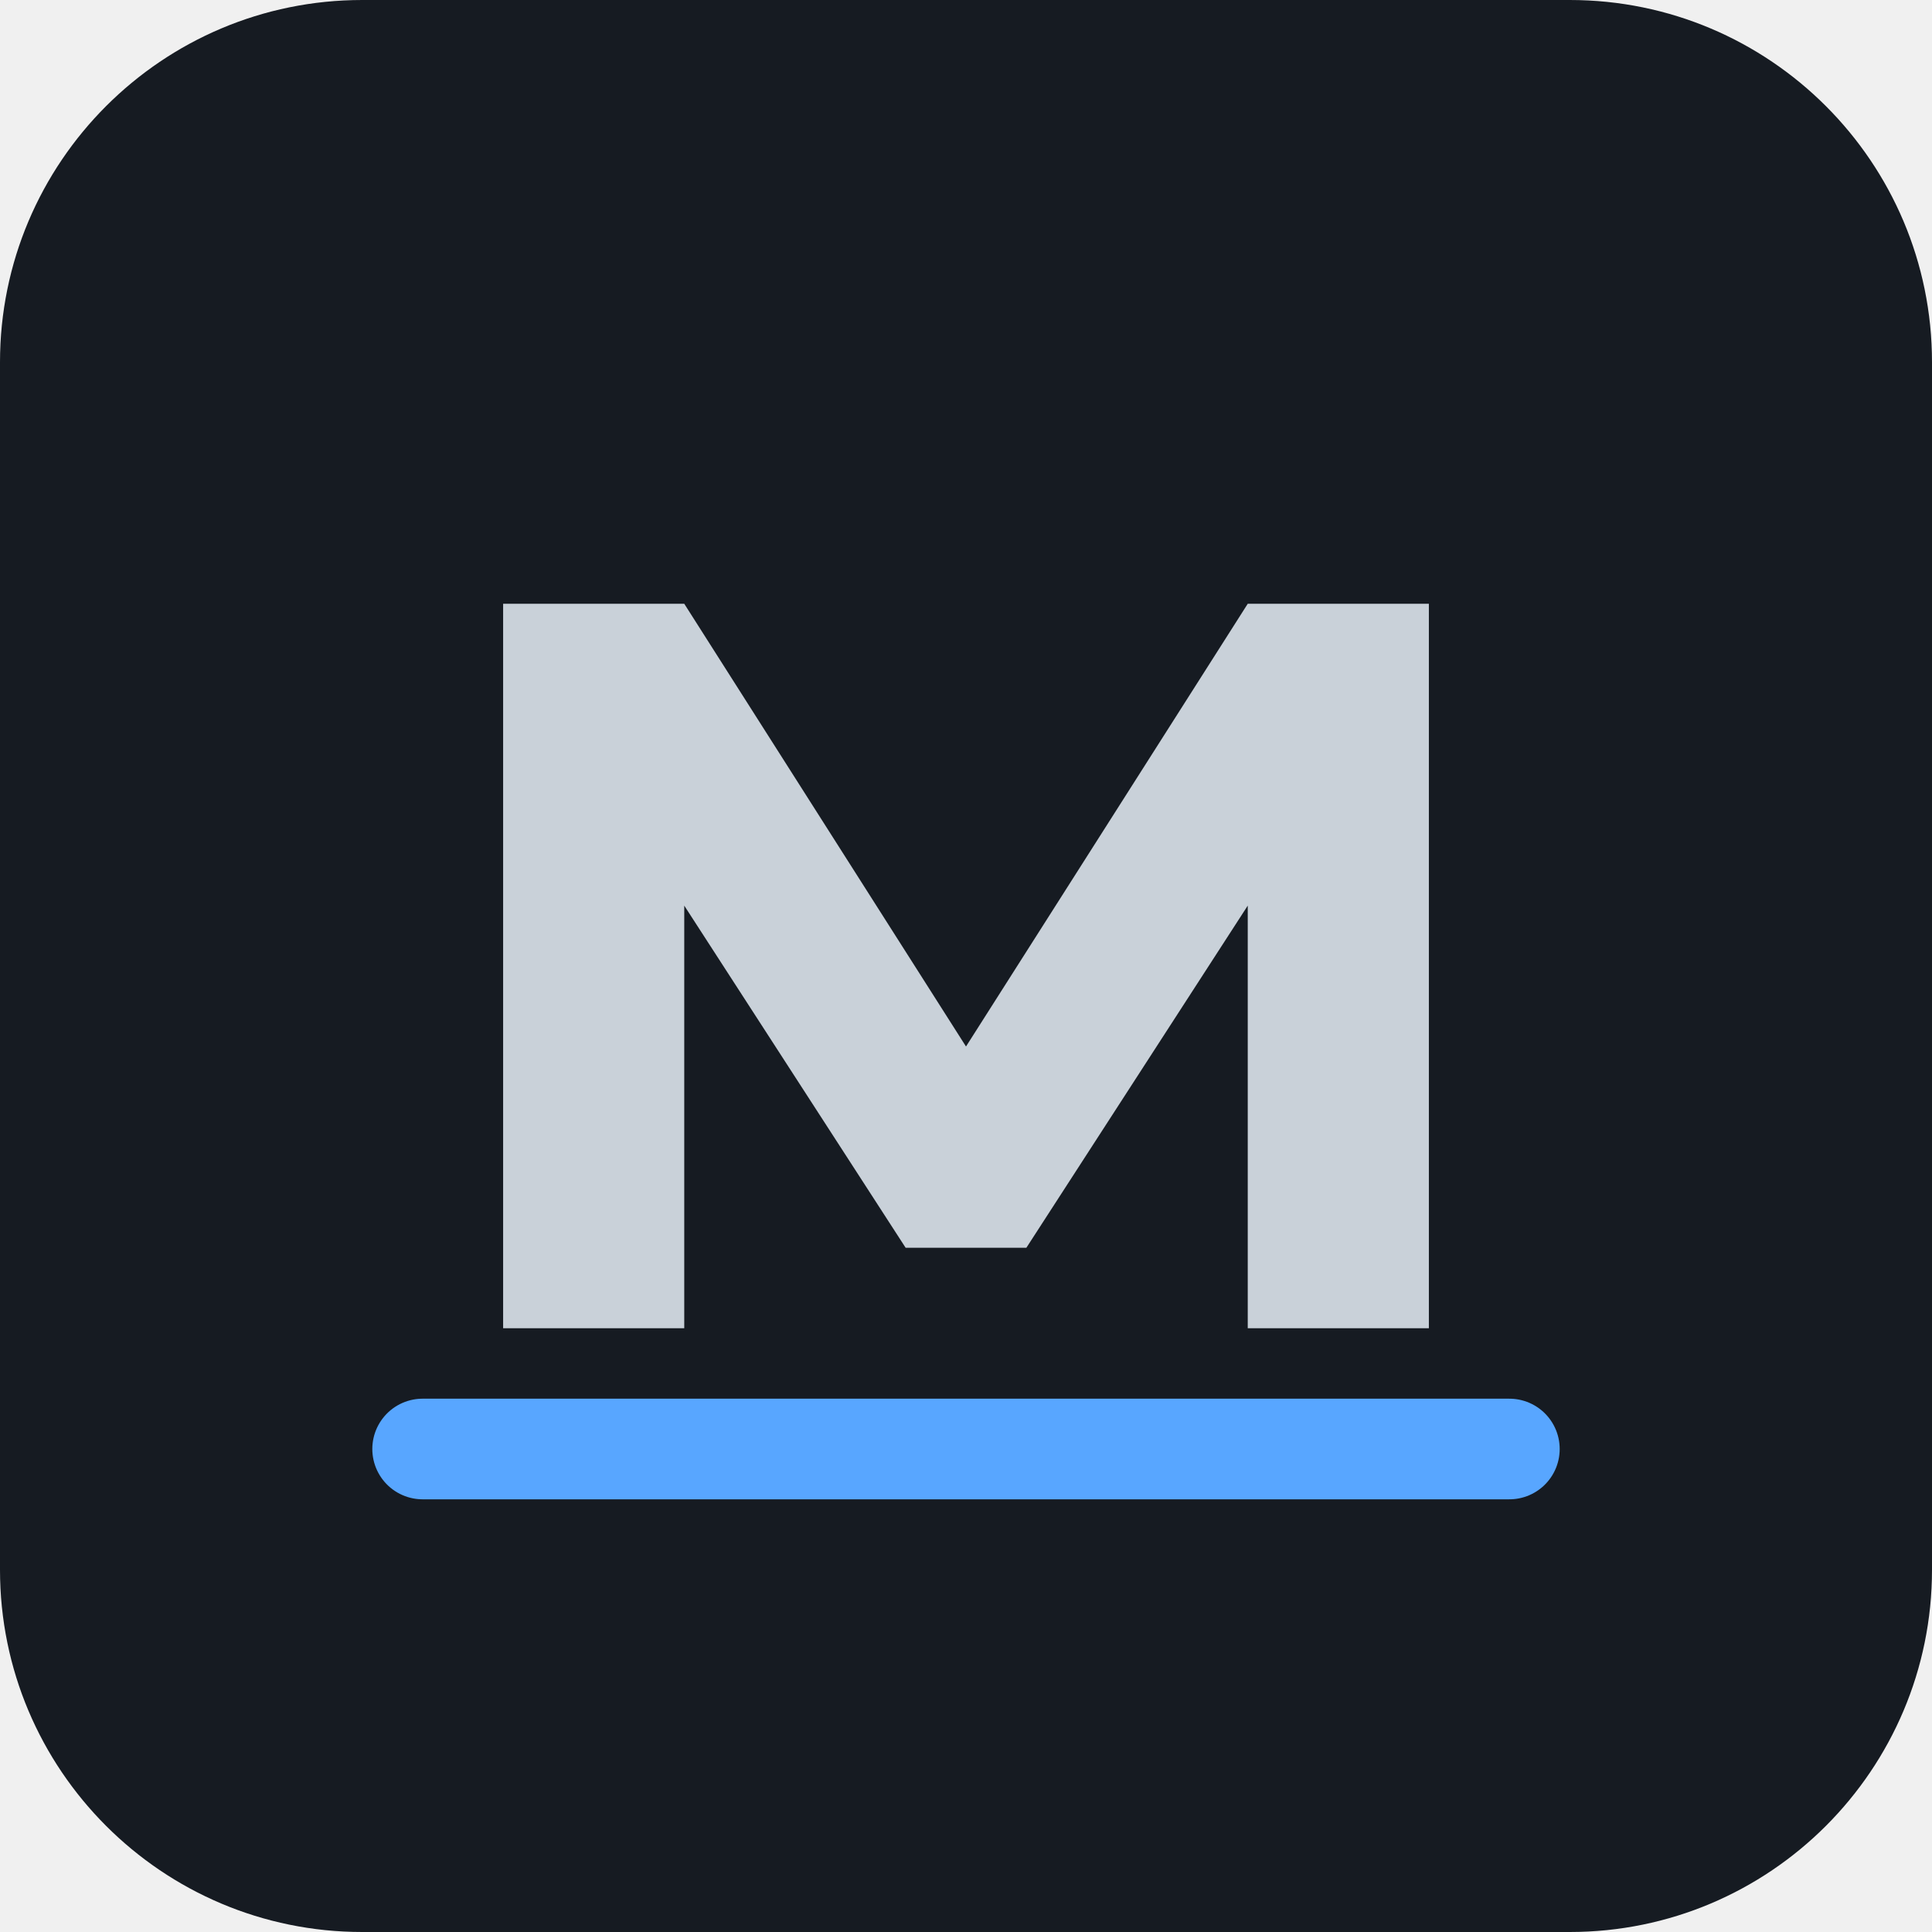
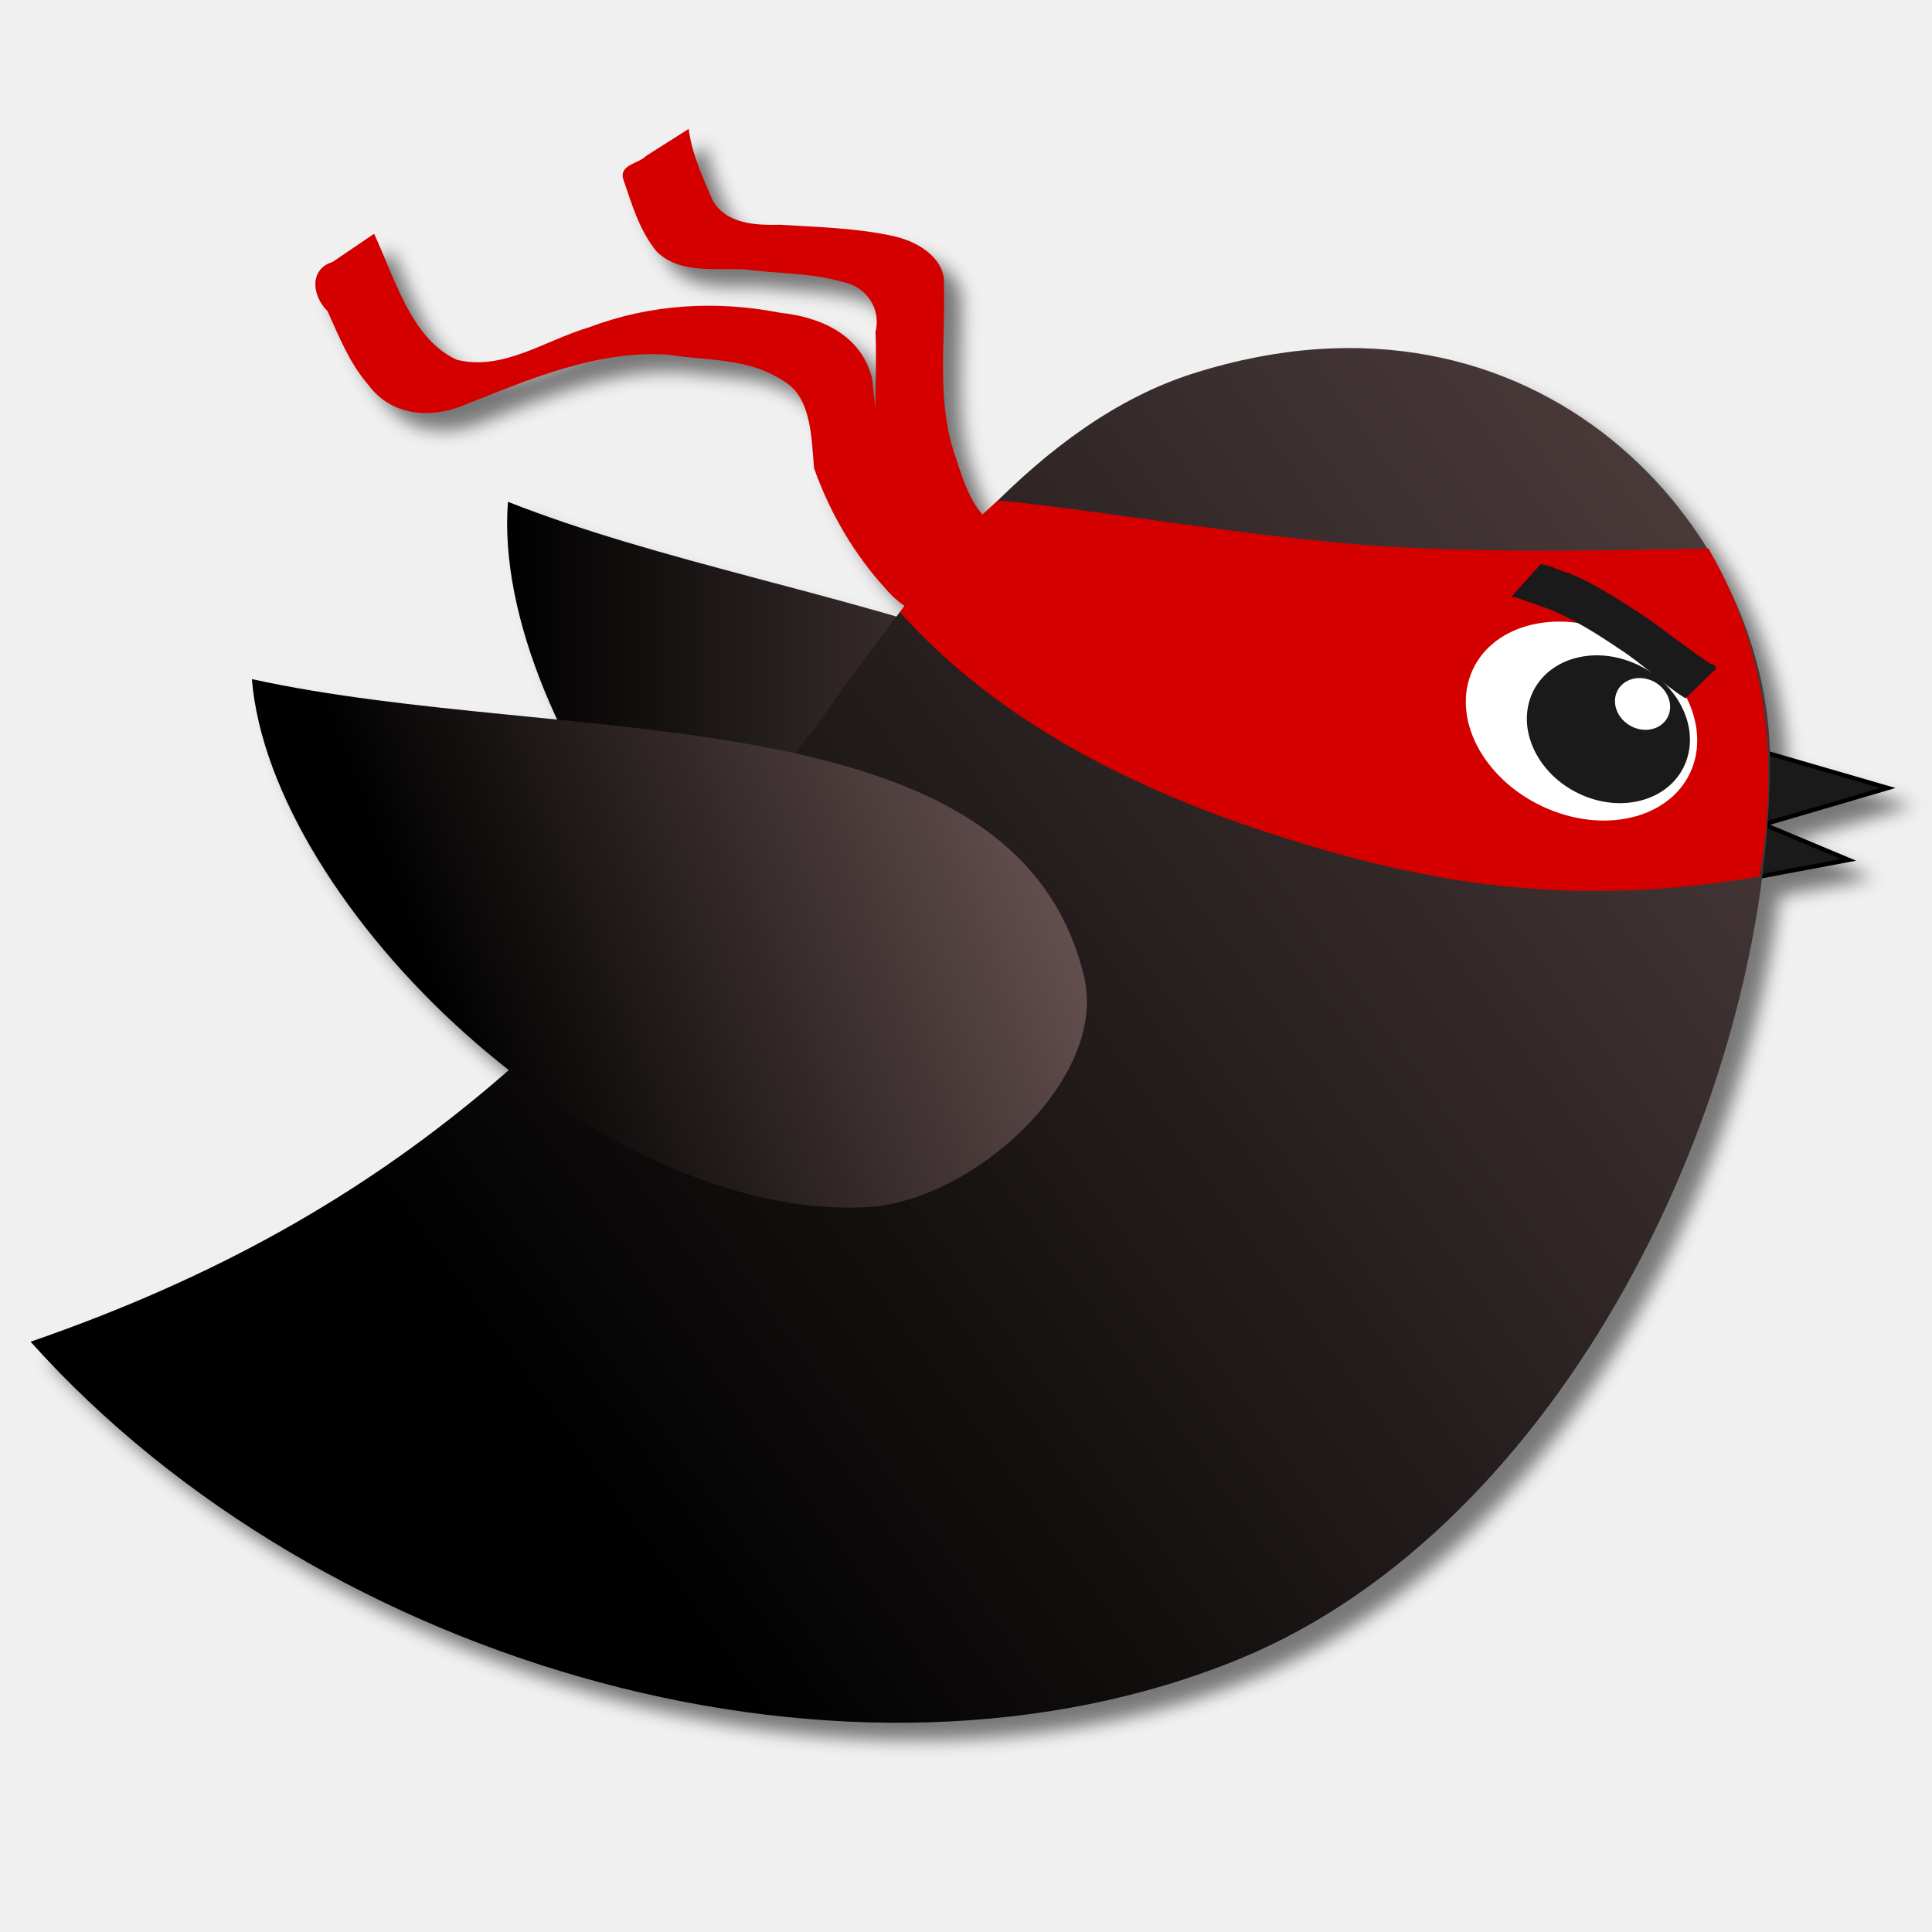
- <svg xmlns="http://www.w3.org/2000/svg" width="96" height="96" viewBox="0 0 96 96" fill="none" role="img" aria-labelledby="title">
-   <rect width="96" height="96" rx="18" fill="#161B22" />
-   <path d="M25 66V30H34L48 52L62 30H71V66H62V45L51 62H45L34 45V66H25Z" fill="#C9D1D9" />
-   <path d="M21 72H75" stroke="#58A6FF" stroke-width="5" stroke-linecap="round" />
+ <svg xmlns="http://www.w3.org/2000/svg" xmlns:xlink="http://www.w3.org/1999/xlink" width="800" height="800" id="svg2" version="1.0">
+   <defs id="defs4">
+     <linearGradient id="linearGradient3038">
+       <stop style="stop-color:#000000;stop-opacity:1;" offset="0" id="stop3040" />
+       <stop style="stop-color:#6d5656;stop-opacity:1;" offset="1" id="stop3042" />
+     </linearGradient>
+     <linearGradient id="linearGradient3038-2">
+       <stop style="stop-color:#6ad427;stop-opacity:1;" offset="0" id="stop3040-7" />
+       <stop style="stop-color:#fff8cb;stop-opacity:1;" offset="1" id="stop3042-0" />
+     </linearGradient>
+     <filter id="filter3032" width="1.5" height="1.5" x="-0.25" y="-0.25" color-interpolation-filters="sRGB">
+       <feGaussianBlur id="feGaussianBlur3034" in="SourceAlpha" stdDeviation="2" result="blur" />
+       <feColorMatrix id="feColorMatrix3036" result="bluralpha" type="matrix" values="1 0 0 0 0 0 1 0 0 0 0 0 1 0 0 0 0 0 0.5 0 " />
+       <feOffset id="feOffset3038" in="bluralpha" dx="4" dy="4" result="offsetBlur" />
+       <feMerge id="feMerge3040">
+         <feMergeNode id="feMergeNode3042" in="offsetBlur" />
+         <feMergeNode id="feMergeNode3044" in="SourceGraphic" />
+       </feMerge>
+     </filter>
+     <filter id="filter3937" width="1.5" height="1.5" x="-0.25" y="-0.25" color-interpolation-filters="sRGB">
+       <feGaussianBlur id="feGaussianBlur3939" in="SourceAlpha" stdDeviation="2" result="blur" />
+       <feColorMatrix id="feColorMatrix3941" result="bluralpha" type="matrix" values="1 0 0 0 0 0 1 0 0 0 0 0 1 0 0 0 0 0 0.5 0 " />
+       <feOffset id="feOffset3943" in="bluralpha" dx="4" dy="4" result="offsetBlur" />
+       <feMerge id="feMerge3945">
+         <feMergeNode id="feMergeNode3947" in="offsetBlur" />
+         <feMergeNode id="feMergeNode3949" in="SourceGraphic" />
+       </feMerge>
+     </filter>
+     <linearGradient xlink:href="#linearGradient3038" id="linearGradient3033" gradientUnits="userSpaceOnUse" x1="394.508" y1="383.225" x2="818.972" y2="107.687" />
+     <linearGradient xlink:href="#linearGradient3038" id="linearGradient3044" gradientUnits="userSpaceOnUse" x1="379.492" y1="251.365" x2="557.759" y2="251.365" />
+     <linearGradient xlink:href="#linearGradient3038" id="linearGradient3046" gradientUnits="userSpaceOnUse" gradientTransform="matrix(0.9987707,-0.04956883,0.04956883,0.9987707,-33.68006,25.28168)" x1="394.508" y1="383.225" x2="818.972" y2="107.687" />
+     <linearGradient xlink:href="#linearGradient3038" id="linearGradient3048" gradientUnits="userSpaceOnUse" x1="358.333" y1="284.444" x2="504.167" y2="227.5" />
+     <filter id="filter3027" style="color-interpolation-filters:sRGB;">
+       <feFlood id="feFlood3029" flood-opacity="0.5" flood-color="rgb(0,0,0)" result="flood" />
+       <feComposite id="feComposite3031" in2="SourceGraphic" in="flood" operator="in" result="composite1" />
+       <feGaussianBlur id="feGaussianBlur3033" in="composite" stdDeviation="2" result="blur" />
+       <feOffset id="feOffset3035" dx="4" dy="4" result="offset" />
+       <feComposite id="feComposite3037" in2="offset" in="SourceGraphic" operator="over" result="composite2" />
+     </filter>
+   </defs>
+   <g id="layer1" transform="translate(0,35)">
+     <g id="Beak" transform="matrix(-0.4865093,0,0,0.5435717,657.696,211.4648)" style="fill:#ff6600;stroke:none" />
+     <g id="g3834" transform="translate(9.808425,-1.961685)" />
+     <g id="g3028" transform="matrix(1.8,0,0,1.8,-473.0963,-151.1872)" style="filter:url(#filter3027)">
+       <path id="path3014" d="m 666.522,236.937 c 30.581,8.886 30.581,8.886 30.581,8.886 l -28.517,8.372 19.511,8.17 -20.541,3.841 z" style="fill:#1a1a1a;stroke:#000000;stroke-width:1px;stroke-linecap:butt;stroke-linejoin:miter;stroke-opacity:1" />
+       <path id="path3057-6" d="m 379.684,179.982 c -4.109,52.209 58.438,135.916 120.25,142.563 24.153,2.597 59.602,-20.221 57.756,-44.443 -5.147,-67.557 -109.426,-70.951 -178.006,-98.12 z" style="fill:url(#linearGradient3044);fill-opacity:1;stroke-width:6;stroke-miterlimit:4;stroke-dasharray:none" />
+       <path id="path3055" d="m 269.861,373.205 c 67.679,75.436 189.566,109.435 278.211,72.925 73.954,-30.46 121.905,-128.723 121.929,-206.655 0.016,-53.372 -53.437,-114.075 -132.566,-89.051 -35.545,11.241 -62.664,46.947 -85.571,79.381 -51.182,68.124 -96.569,113.89 -182.003,143.401 z" style="fill:url(#linearGradient3046);fill-opacity:1;stroke:none" />
+       <path id="path3057" d="m 320.772,220.775 c 4.306,52.194 79.453,124.802 141.532,121.462 24.257,-1.305 55.594,-29.507 49.892,-53.12 -15.901,-65.86 -119.378,-52.509 -191.424,-68.342 z" style="fill:url(#linearGradient3048);fill-opacity:1;stroke-width:6;stroke-miterlimit:4;stroke-dasharray:none" />
+       <path id="path3038" d="m 492.389,179.679 c 21.514,1.922 59.504,8.734 89.482,10.592 24.605,1.525 53.677,0.865 73.954,0.44 14.686,25.172 15.875,52.01 11.73,75.495 -43.239,7.241 -75.434,1.902 -110.712,-9.372 -32.095,-10.257 -63.928,-25.711 -86.999,-51.465 10.288,-14.637 13.79,-17.799 22.544,-25.69 z" style="fill:#d40000;fill-opacity:1;stroke:none" />
+       <g transform="matrix(0.8657947,0.3649666,-0.2639116,0.6923192,85.48741,-162.41)" id="g3044">
+         <g id="g3016" transform="matrix(2,0,0,2.245283,-561.0855,-140.0901)">
+           <g id="g3024">
+             <path style="fill:#ffffff;fill-opacity:1;fill-rule:nonzero;stroke:none" id="path3012" d="m 637.548,191.697 c 0,6.23 -5.27,11.28 -11.77,11.28 -6.5,0 -11.77,-5.05 -11.77,-11.28 0,-6.23 5.27,-11.28 11.77,-11.28 6.5,0 11.77,5.05 11.77,11.28 z" transform="matrix(1.25,0,0,1.152174,-157.9157,-67.179)" />
+             <path style="fill:#1a1a1a;fill-opacity:1;fill-rule:nonzero;stroke:none" id="path3797" d="m 626.759,234.364 c 0,5.417 -4.611,9.808 -10.299,9.808 -5.688,0 -10.299,-4.391 -10.299,-9.808 0,-5.417 4.611,-9.808 10.299,-9.808 5.688,0 10.299,4.391 10.299,9.808 z" transform="translate(11.27969,-81.08026)" />
+             <path style="fill:#ffffff;fill-opacity:1;fill-rule:nonzero;stroke:none" id="path3801" d="m 624.205,230.612 c 0,1.915 -1.553,3.468 -3.468,3.468 -1.915,0 -3.468,-1.553 -3.468,-3.468 0,-1.915 1.553,-3.468 3.468,-3.468 1.915,0 3.468,1.553 3.468,3.468 z" transform="translate(9.808429,-82.3908)" />
+           </g>
+         </g>
+       </g>
+       <path id="path3043" d="m 650.577,225.208 c -5.41,-3.373 -9.895,-8.002 -15.279,-11.417 -5.185,-3.498 -10.533,-6.872 -16.347,-9.22 -2.549,-0.881 -5.099,-1.757 -7.636,-2.672 -1.734,0.414 0.33,-1.137 0.691,-1.711 1.755,-1.959 3.511,-3.918 5.266,-5.877 2.278,0.3 4.29,1.555 6.508,2.088 6.003,2.459 11.429,6.091 16.853,9.598 5.33,3.597 10.304,7.72 15.677,11.24 1.591,0.298 1.506,1.404 0.28,2.075 -2.004,1.966 -4.008,3.932 -6.013,5.897 z" style="fill:#1a1a1a;fill-opacity:1;fill-rule:nonzero;stroke:none" />
+       <path id="path3095" d="m 496.848,208.518 c -10.37,-0.361 -22.441,0.929 -30.389,-8.662 -6.998,-7.667 -12.692,-17.211 -16.364,-27.613 -0.637,-7.556 -0.644,-16.787 -7.545,-20.377 -7.965,-5.055 -17.376,-4.327 -26.085,-5.727 -16.435,-1.093 -32.093,5.759 -47.412,11.821 -7.273,2.855 -16.213,2.33 -21.545,-4.954 -4.154,-4.764 -6.678,-10.935 -9.3,-16.842 -3.84,-3.824 -4.071,-9.764 1.113,-11.349 3.191,-2.164 6.383,-4.328 9.574,-6.491 4.903,10.612 8.634,24.247 18.973,28.975 10.615,2.687 20.46,-4.527 30.467,-7.45 14.186,-5.397 29.345,-6.21 43.997,-3.348 8.436,0.887 18.645,4.545 21.196,15.42 0.746,9.43 2.446,18.616 8.085,25.698 5.336,9.583 13.16,18.718 23.432,19.112 3.4,1.334 14.526,-1.391 13.301,1.879 -3.833,3.302 -7.665,6.605 -11.498,9.907 z" style="fill:#d40000;fill-opacity:1;fill-rule:nonzero;stroke:none" />
+       <path id="path3097" d="m 489.9,203.543 c -7.52,-4.904 -16.718,-9.23 -19.916,-18.256 -2.118,-6.044 -4.294,-12.155 -5.355,-18.479 -0.929,-8.594 0.026,-17.254 -0.403,-25.867 1.386,-5.496 -2.179,-10.553 -7.683,-11.567 -7.215,-2.103 -14.847,-1.827 -22.245,-2.845 -6.8,-0.371 -14.916,1.109 -20.309,-4.006 -4.091,-4.879 -5.868,-11.192 -7.895,-17.103 -0.465,-3.087 3.635,-3.211 5.417,-5.036 3.252,-2.063 6.504,-4.127 9.756,-6.19 0.706,5.751 3.228,11.119 5.482,16.391 3.111,5.539 9.926,5.803 15.547,5.664 8.815,0.561 17.768,0.735 26.401,2.693 5.441,1.271 11.854,5.124 11.282,11.458 0.367,13.125 -1.807,26.735 2.706,39.391 1.865,5.661 3.695,11.772 8.702,15.531 3.754,3.481 8.476,5.767 12.66,8.545 -3.428,2.998 -7.803,5.257 -11.593,7.987 -0.851,0.563 -1.702,1.127 -2.553,1.69 z" style="fill:#d40000;fill-opacity:1;fill-rule:nonzero;stroke:none" />
+     </g>
+   </g>
</svg>
